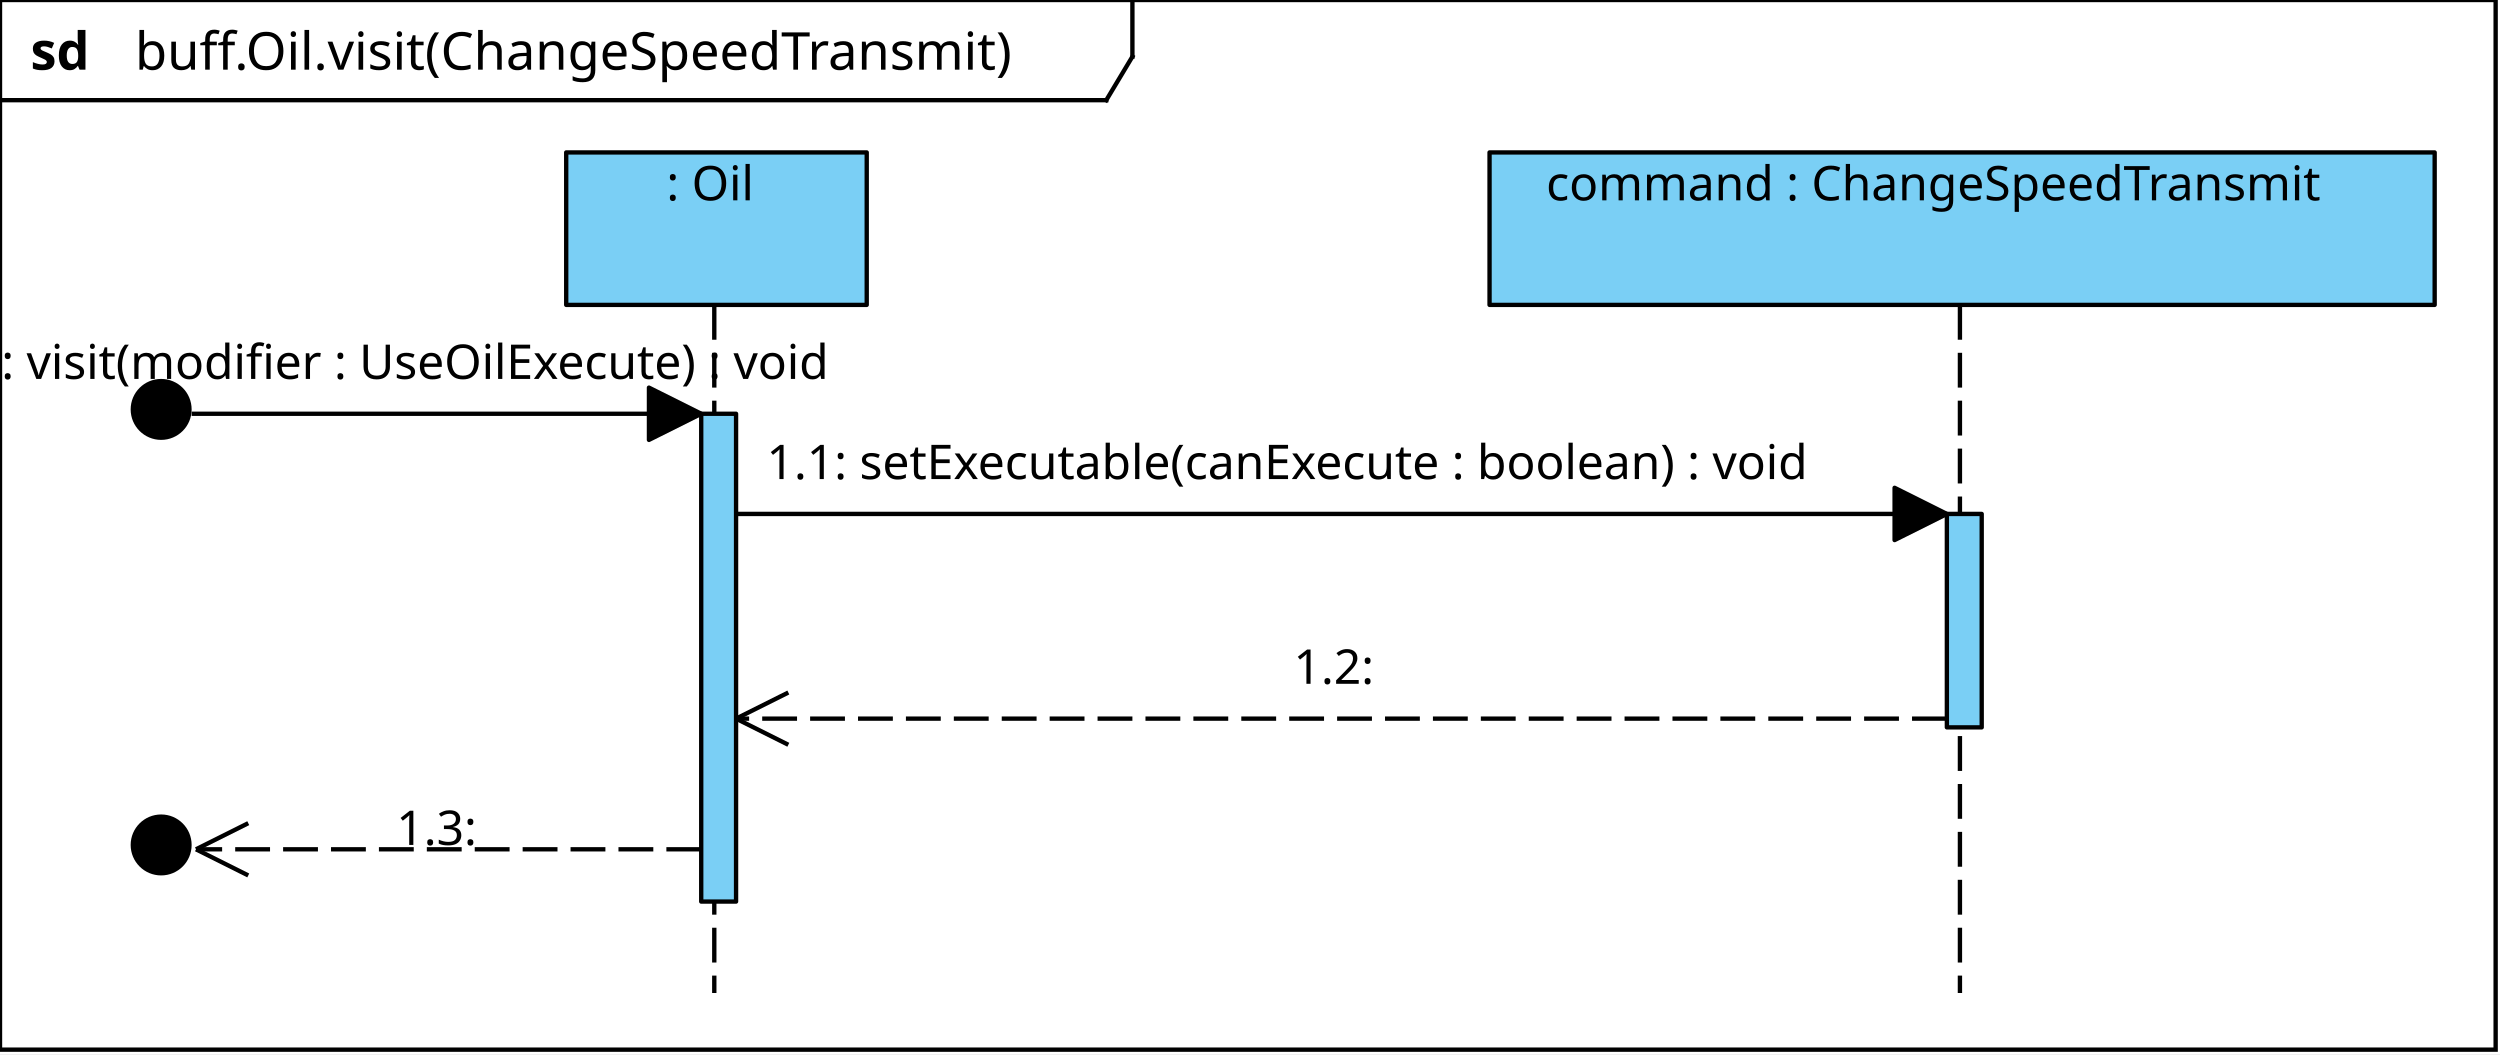
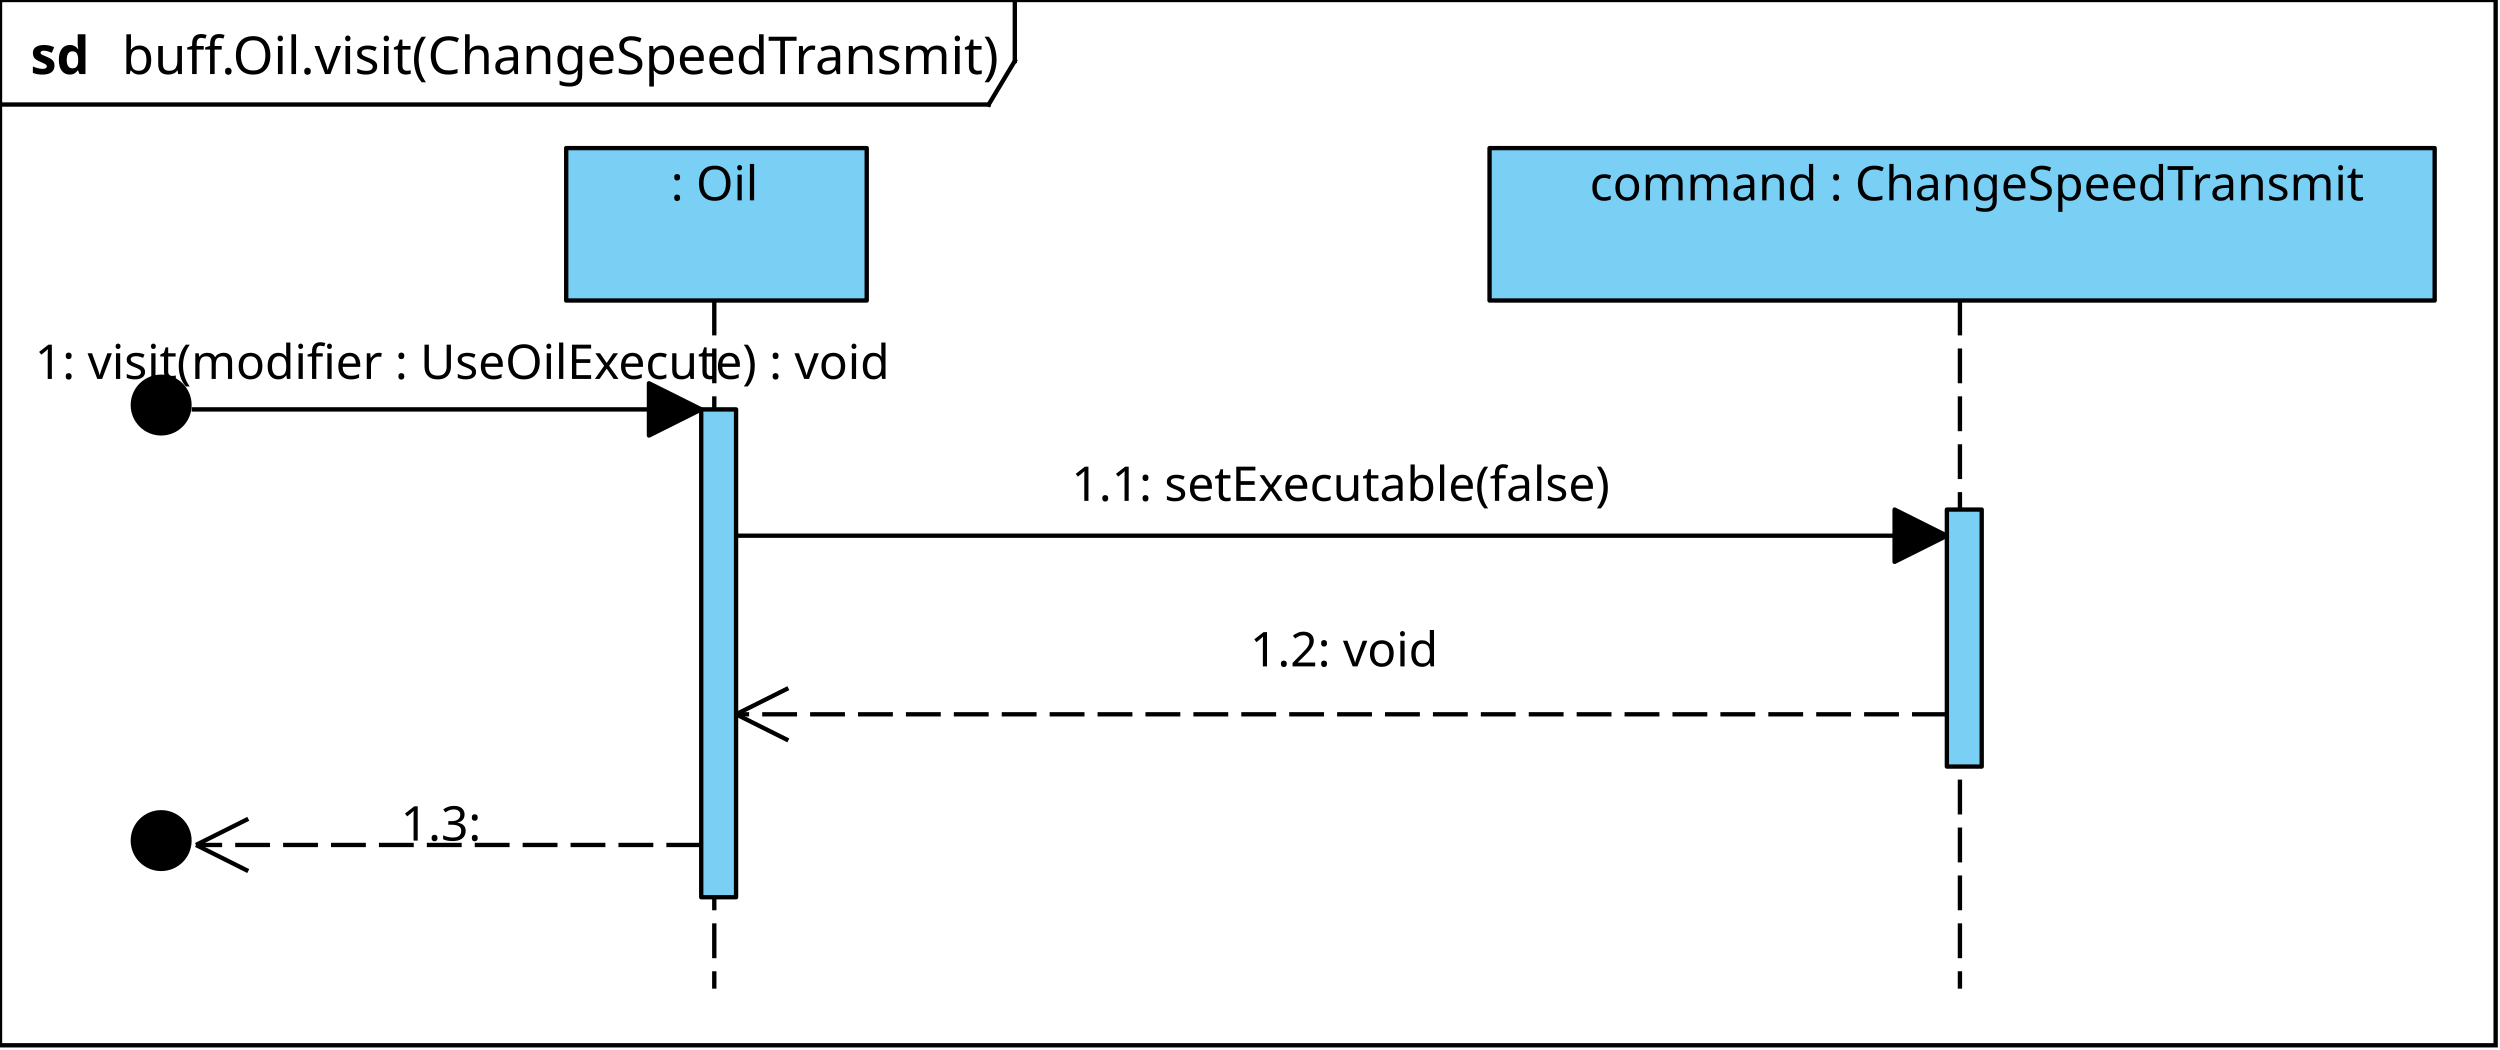
- <svg xmlns="http://www.w3.org/2000/svg" fill-opacity="0" color-rendering="auto" color-interpolation="auto" stroke="rgb(0,0,0)" text-rendering="auto" stroke-linecap="square" width="574" stroke-miterlimit="10" stroke-opacity="0" shape-rendering="auto" fill="rgb(0,0,0)" stroke-dasharray="none" font-weight="normal" stroke-width="1" height="242" font-family="'Dialog'" font-style="normal" stroke-linejoin="miter" font-size="12" stroke-dashoffset="0" image-rendering="auto">
+ <svg xmlns="http://www.w3.org/2000/svg" fill-opacity="0" color-rendering="auto" color-interpolation="auto" stroke="rgb(0,0,0)" text-rendering="auto" stroke-linecap="square" width="574" stroke-miterlimit="10" stroke-opacity="0" shape-rendering="auto" fill="rgb(0,0,0)" stroke-dasharray="none" font-weight="normal" stroke-width="1" height="241" font-family="'Dialog'" font-style="normal" stroke-linejoin="miter" font-size="12" stroke-dashoffset="0" image-rendering="auto">
  <defs id="genericDefs" />
  <g>
    <defs id="defs1">
      <clipPath clipPathUnits="userSpaceOnUse" id="clipPath1">
        <path d="M-7 -7 L81 -7 L81 204 L-7 204 L-7 -7 Z" />
      </clipPath>
      <clipPath clipPathUnits="userSpaceOnUse" id="clipPath2">
        <path d="M-7 -7 L26 -7 L26 31 L-7 31 L-7 -7 Z" />
      </clipPath>
      <clipPath clipPathUnits="userSpaceOnUse" id="clipPath3">
        <path d="M-7 -7 L19 -7 L19 123 L-7 123 L-7 -7 Z" />
      </clipPath>
      <clipPath clipPathUnits="userSpaceOnUse" id="clipPath4">
        <path d="M-7 -7 L229 -7 L229 204 L-7 204 L-7 -7 Z" />
      </clipPath>
      <clipPath clipPathUnits="userSpaceOnUse" id="clipPath5">
-         <path d="M-7 -7 L19 -7 L19 60 L-7 60 L-7 -7 Z" />
+         <path d="M-7 -7 L19 -7 L19 70 L-7 70 L-7 -7 Z" />
      </clipPath>
      <clipPath clipPathUnits="userSpaceOnUse" id="clipPath6">
-         <path d="M-218 -14 L436 -14 L436 28 L-218 28 L-218 -14 Z" />
+         <path d="M-218 -15 L436 -15 L436 30 L-218 30 L-218 -15 Z" />
      </clipPath>
      <clipPath clipPathUnits="userSpaceOnUse" id="clipPath7">
-         <path d="M-70 -14 L140 -14 L140 28 L-70 28 L-70 -14 Z" />
+         <path d="M-70 -15 L140 -15 L140 30 L-70 30 L-70 -15 Z" />
      </clipPath>
      <clipPath clipPathUnits="userSpaceOnUse" id="clipPath8">
+         <path d="M0 0 L382 0 L382 104 L0 104 L0 0 Z" />
+       </clipPath>
+       <clipPath clipPathUnits="userSpaceOnUse" id="clipPath9">
        <path d="M0 0 L221 0 L221 104 L0 104 L0 0 Z" />
      </clipPath>
-       <clipPath clipPathUnits="userSpaceOnUse" id="clipPath9">
+       <clipPath clipPathUnits="userSpaceOnUse" id="clipPath10">
        <path d="M0 0 L220 0 L220 104 L0 104 L0 0 Z" />
      </clipPath>
-       <clipPath clipPathUnits="userSpaceOnUse" id="clipPath10">
-         <path d="M0 0 L382 0 L382 104 L0 104 L0 0 Z" />
-       </clipPath>
      <clipPath clipPathUnits="userSpaceOnUse" id="clipPath11">
-         <path d="M-45 -14 L90 -14 L90 28 L-45 28 L-45 -14 Z" />
+         <path d="M-62 -15 L124 -15 L124 30 L-62 30 L-62 -15 Z" />
      </clipPath>
      <clipPath clipPathUnits="userSpaceOnUse" id="clipPath12">
-         <path d="M-284 -14 L568 -14 L568 28 L-284 28 L-284 -14 Z" />
+         <path d="M-42 -15 L84 -15 L84 30 L-42 30 L-42 -15 Z" />
      </clipPath>
      <clipPath clipPathUnits="userSpaceOnUse" id="clipPath13">
        <path d="M-241 -14 L482 -14 L482 28 L-241 28 L-241 -14 Z" />
      </clipPath>
+       <clipPath clipPathUnits="userSpaceOnUse" id="clipPath14">
+         <path d="M-142 -15 L284 -15 L284 30 L-142 30 L-142 -15 Z" />
+       </clipPath>
    </defs>
    <g fill="white" text-rendering="geometricPrecision" fill-opacity="1" stroke-opacity="1" stroke="white">
-       <rect x="0" width="574" height="242" y="0" stroke="none" />
-       <rect x="0" y="38" transform="translate(0,-38)" fill="none" width="573" height="241" stroke="black" />
-       <text x="7" y="54" transform="translate(0,-38)" fill="black" stroke="none" font-weight="bold" xml:space="preserve">sd</text>
-       <text fill="black" x="31" xml:space="preserve" y="54" transform="translate(0,-38)" stroke="none">buff.Oil.visit(ChangeSpeedTransmit)</text>
-       <line transform="translate(0,-38)" fill="none" x1="0" x2="254" y1="61" y2="61" stroke="black" />
-       <line transform="translate(0,-38)" fill="none" x1="260" x2="260" y1="38" y2="51" stroke="black" />
-       <line transform="translate(0,-38)" fill="none" x1="260" x2="254" y1="51" y2="61" stroke="black" />
+       <rect x="0" width="574" height="241" y="0" stroke="none" />
+       <rect x="0" y="38" transform="translate(0,-38)" fill="none" width="573" height="240" stroke="black" />
+       <text x="7" y="55" transform="translate(0,-38)" fill="black" stroke="none" font-weight="bold" xml:space="preserve">sd</text>
+       <text fill="black" x="28" xml:space="preserve" y="55" transform="translate(0,-38)" stroke="none">buff.Oil.visit(ChangeSpeedTransmit)</text>
+       <line transform="translate(0,-38)" fill="none" x1="0" x2="227" y1="62" y2="62" stroke="black" />
+       <line transform="translate(0,-38)" fill="none" x1="233" x2="233" y1="38" y2="52" stroke="black" />
+       <line transform="translate(0,-38)" fill="none" x1="233" x2="227" y1="52" y2="62" stroke="black" />
    </g>
-     <g font-size="11" transform="translate(130,35)" fill-opacity="1" fill="rgb(122,207,245)" text-rendering="geometricPrecision" font-family="sans-serif" stroke="rgb(122,207,245)" stroke-opacity="1">
+     <g font-size="11" transform="translate(130,34)" fill-opacity="1" fill="rgb(122,207,245)" text-rendering="geometricPrecision" font-family="sans-serif" stroke="rgb(122,207,245)" stroke-opacity="1">
      <rect x="0" width="69" height="35" y="0" clip-path="url(#clipPath1)" stroke="none" />
    </g>
-     <g font-size="11" stroke-linecap="butt" transform="translate(130,35)" fill-opacity="1" fill="black" text-rendering="geometricPrecision" font-family="sans-serif" stroke-linejoin="round" stroke="black" stroke-opacity="1" stroke-miterlimit="0">
+     <g font-size="11" stroke-linecap="butt" transform="translate(130,34)" fill-opacity="1" fill="black" text-rendering="geometricPrecision" font-family="sans-serif" stroke-linejoin="round" stroke="black" stroke-opacity="1" stroke-miterlimit="0">
      <rect fill="none" x="0" width="69" height="35" y="0" clip-path="url(#clipPath1)" />
      <line clip-path="url(#clipPath1)" fill="none" x1="34" x2="34" y1="35" stroke-linejoin="bevel" y2="193" stroke-dasharray="8,3" />
    </g>
-     <g font-size="11" transform="translate(30,85)" fill-opacity="1" fill="black" text-rendering="geometricPrecision" font-family="sans-serif" stroke="black" stroke-opacity="1">
+     <g font-size="11" transform="translate(30,84)" fill-opacity="1" fill="black" text-rendering="geometricPrecision" font-family="sans-serif" stroke="black" stroke-opacity="1">
      <circle r="7" clip-path="url(#clipPath2)" cx="7" cy="9" stroke="none" />
    </g>
-     <g font-size="11" transform="translate(161,95)" fill-opacity="1" fill="rgb(122,207,245)" text-rendering="geometricPrecision" font-family="sans-serif" stroke="rgb(122,207,245)" stroke-opacity="1">
+     <g font-size="11" transform="translate(161,94)" fill-opacity="1" fill="rgb(122,207,245)" text-rendering="geometricPrecision" font-family="sans-serif" stroke="rgb(122,207,245)" stroke-opacity="1">
      <rect x="0" width="8" height="112" y="0" clip-path="url(#clipPath3)" stroke="none" />
    </g>
-     <g font-size="11" stroke-linecap="butt" transform="translate(161,95)" fill-opacity="1" fill="black" text-rendering="geometricPrecision" font-family="sans-serif" stroke-linejoin="round" stroke="black" stroke-opacity="1" stroke-miterlimit="0">
+     <g font-size="11" stroke-linecap="butt" transform="translate(161,94)" fill-opacity="1" fill="black" text-rendering="geometricPrecision" font-family="sans-serif" stroke-linejoin="round" stroke="black" stroke-opacity="1" stroke-miterlimit="0">
      <rect fill="none" x="0" width="8" height="112" y="0" clip-path="url(#clipPath3)" />
    </g>
-     <g font-size="11" transform="translate(342,35)" fill-opacity="1" fill="rgb(122,207,245)" text-rendering="geometricPrecision" font-family="sans-serif" stroke="rgb(122,207,245)" stroke-opacity="1">
+     <g font-size="11" transform="translate(342,34)" fill-opacity="1" fill="rgb(122,207,245)" text-rendering="geometricPrecision" font-family="sans-serif" stroke="rgb(122,207,245)" stroke-opacity="1">
      <rect x="0" width="217" height="35" y="0" clip-path="url(#clipPath4)" stroke="none" />
    </g>
-     <g font-size="11" stroke-linecap="butt" transform="translate(342,35)" fill-opacity="1" fill="black" text-rendering="geometricPrecision" font-family="sans-serif" stroke-linejoin="round" stroke="black" stroke-opacity="1" stroke-miterlimit="0">
+     <g font-size="11" stroke-linecap="butt" transform="translate(342,34)" fill-opacity="1" fill="black" text-rendering="geometricPrecision" font-family="sans-serif" stroke-linejoin="round" stroke="black" stroke-opacity="1" stroke-miterlimit="0">
      <rect fill="none" x="0" width="217" height="35" y="0" clip-path="url(#clipPath4)" />
      <line clip-path="url(#clipPath4)" fill="none" x1="108" x2="108" y1="35" stroke-linejoin="bevel" y2="193" stroke-dasharray="8,3" />
    </g>
-     <g font-size="11" transform="translate(30,185)" fill-opacity="1" fill="black" text-rendering="geometricPrecision" font-family="sans-serif" stroke="black" stroke-opacity="1">
+     <g font-size="11" transform="translate(30,184)" fill-opacity="1" fill="black" text-rendering="geometricPrecision" font-family="sans-serif" stroke="black" stroke-opacity="1">
      <circle r="7" clip-path="url(#clipPath2)" cx="7" cy="9" stroke="none" />
    </g>
-     <g font-size="11" transform="translate(447,118)" fill-opacity="1" fill="rgb(122,207,245)" text-rendering="geometricPrecision" font-family="sans-serif" stroke="rgb(122,207,245)" stroke-opacity="1">
-       <rect x="0" width="8" height="49" y="0" clip-path="url(#clipPath5)" stroke="none" />
+     <g font-size="11" transform="translate(447,117)" fill-opacity="1" fill="rgb(122,207,245)" text-rendering="geometricPrecision" font-family="sans-serif" stroke="rgb(122,207,245)" stroke-opacity="1">
+       <rect x="0" width="8" height="59" y="0" clip-path="url(#clipPath5)" stroke="none" />
    </g>
-     <g font-size="11" stroke-linecap="butt" transform="translate(447,118)" fill-opacity="1" fill="black" text-rendering="geometricPrecision" font-family="sans-serif" stroke-linejoin="round" stroke="black" stroke-opacity="1" stroke-miterlimit="0">
-       <rect fill="none" x="0" width="8" height="49" y="0" clip-path="url(#clipPath5)" />
+     <g font-size="11" stroke-linecap="butt" transform="translate(447,117)" fill-opacity="1" fill="black" text-rendering="geometricPrecision" font-family="sans-serif" stroke-linejoin="round" stroke="black" stroke-opacity="1" stroke-miterlimit="0">
+       <rect fill="none" x="0" width="8" height="59" y="0" clip-path="url(#clipPath5)" />
    </g>
-     <g font-size="11" transform="translate(342,35)" fill-opacity="1" fill="black" text-rendering="geometricPrecision" font-family="sans-serif" stroke="black" stroke-opacity="1">
-       <text x="13" xml:space="preserve" y="11" clip-path="url(#clipPath6)" stroke="none">command : ChangeSpeedTransmit</text>
+     <g font-size="11" transform="translate(342,34)" fill-opacity="1" fill="black" text-rendering="geometricPrecision" font-family="sans-serif" stroke="black" stroke-opacity="1">
+       <text x="23" xml:space="preserve" y="12" clip-path="url(#clipPath6)" stroke="none">command : ChangeSpeedTransmit</text>
    </g>
-     <g font-size="11" transform="translate(130,35)" fill-opacity="1" fill="black" text-rendering="geometricPrecision" font-family="sans-serif" stroke="black" stroke-opacity="1">
-       <text x="23" xml:space="preserve" y="11" clip-path="url(#clipPath7)" stroke="none">: Oil</text>
+     <g font-size="11" transform="translate(130,34)" fill-opacity="1" fill="black" text-rendering="geometricPrecision" font-family="sans-serif" stroke="black" stroke-opacity="1">
+       <text x="24" xml:space="preserve" y="12" clip-path="url(#clipPath7)" stroke="none">: Oil</text>
    </g>
-     <g font-size="11" stroke-linecap="butt" transform="translate(-6,45)" fill-opacity="1" fill="black" text-rendering="geometricPrecision" font-family="sans-serif" stroke-linejoin="round" stroke="black" stroke-opacity="1">
-       <line y2="50" fill="none" x1="50" clip-path="url(#clipPath8)" x2="167" y1="50" />
-       <polygon points=" 167 50 155 44 155 56" clip-path="url(#clipPath8)" stroke="none" />
-       <polygon fill="none" points=" 167 50 155 44 155 56" clip-path="url(#clipPath8)" />
+     <g font-size="11" stroke-linecap="butt" transform="translate(119,73)" fill-opacity="1" fill="black" text-rendering="geometricPrecision" font-family="sans-serif" stroke-linejoin="round" stroke="black" stroke-opacity="1">
+       <line y2="50" fill="none" x1="50" clip-path="url(#clipPath8)" x2="328" y1="50" />
+       <polygon points=" 328 50 316 44 316 56" clip-path="url(#clipPath8)" stroke="none" />
+       <polygon fill="none" points=" 328 50 316 44 316 56" clip-path="url(#clipPath8)" />
    </g>
-     <g font-size="11" stroke-linecap="butt" transform="translate(-5,145)" fill-opacity="1" fill="black" text-rendering="geometricPrecision" font-family="sans-serif" stroke-linejoin="round" stroke-dasharray="8,3" stroke="black" stroke-opacity="1" stroke-miterlimit="0">
-       <line y2="50" fill="none" x1="166" clip-path="url(#clipPath9)" x2="50" y1="50" />
-       <line clip-path="url(#clipPath9)" fill="none" x1="50" x2="62" y1="50" y2="56" stroke-dasharray="none" stroke-miterlimit="10" />
-       <line clip-path="url(#clipPath9)" fill="none" x1="50" x2="62" y1="50" y2="44" stroke-dasharray="none" stroke-miterlimit="10" />
+     <g font-size="11" stroke-linecap="butt" transform="translate(-6,44)" fill-opacity="1" fill="black" text-rendering="geometricPrecision" font-family="sans-serif" stroke-linejoin="round" stroke="black" stroke-opacity="1">
+       <line y2="50" fill="none" x1="50" clip-path="url(#clipPath9)" x2="167" y1="50" />
+       <polygon points=" 167 50 155 44 155 56" clip-path="url(#clipPath9)" stroke="none" />
+       <polygon fill="none" points=" 167 50 155 44 155 56" clip-path="url(#clipPath9)" />
    </g>
-     <g font-size="11" stroke-linecap="butt" transform="translate(119,68)" fill-opacity="1" fill="black" text-rendering="geometricPrecision" font-family="sans-serif" stroke-linejoin="round" stroke="black" stroke-opacity="1">
-       <line y2="50" fill="none" x1="50" clip-path="url(#clipPath10)" x2="328" y1="50" />
-       <polygon points=" 328 50 316 44 316 56" clip-path="url(#clipPath10)" stroke="none" />
-       <polygon fill="none" points=" 328 50 316 44 316 56" clip-path="url(#clipPath10)" />
-     </g>
-     <g font-size="11" stroke-linecap="butt" transform="translate(119,115)" fill-opacity="1" fill="black" text-rendering="geometricPrecision" font-family="sans-serif" stroke-linejoin="round" stroke-dasharray="8,3" stroke="black" stroke-opacity="1" stroke-miterlimit="0">
-       <line y2="50" fill="none" x1="328" clip-path="url(#clipPath10)" x2="50" y1="50" />
+     <g font-size="11" stroke-linecap="butt" transform="translate(-5,144)" fill-opacity="1" fill="black" text-rendering="geometricPrecision" font-family="sans-serif" stroke-linejoin="round" stroke-dasharray="8,3" stroke="black" stroke-opacity="1" stroke-miterlimit="0">
+       <line y2="50" fill="none" x1="166" clip-path="url(#clipPath10)" x2="50" y1="50" />
      <line clip-path="url(#clipPath10)" fill="none" x1="50" x2="62" y1="50" y2="56" stroke-dasharray="none" stroke-miterlimit="10" />
      <line clip-path="url(#clipPath10)" fill="none" x1="50" x2="62" y1="50" y2="44" stroke-dasharray="none" stroke-miterlimit="10" />
    </g>
-     <g font-size="11" transform="translate(286,146)" fill-opacity="1" fill="black" text-rendering="geometricPrecision" font-family="sans-serif" stroke="black" stroke-opacity="1">
-       <text x="11" xml:space="preserve" y="11" clip-path="url(#clipPath11)" stroke="none">1.2:</text>
+     <g font-size="11" stroke-linecap="butt" transform="translate(119,114)" fill-opacity="1" fill="black" text-rendering="geometricPrecision" font-family="sans-serif" stroke-linejoin="round" stroke-dasharray="8,3" stroke="black" stroke-opacity="1" stroke-miterlimit="0">
+       <line y2="50" fill="none" x1="328" clip-path="url(#clipPath8)" x2="50" y1="50" />
+       <line clip-path="url(#clipPath8)" fill="none" x1="50" x2="62" y1="50" y2="56" stroke-dasharray="none" stroke-miterlimit="10" />
+       <line clip-path="url(#clipPath8)" fill="none" x1="50" x2="62" y1="50" y2="44" stroke-dasharray="none" stroke-miterlimit="10" />
    </g>
-     <g font-size="11" transform="translate(166,99)" fill-opacity="1" fill="black" text-rendering="geometricPrecision" font-family="sans-serif" stroke="black" stroke-opacity="1">
-       <text x="10" xml:space="preserve" y="11" clip-path="url(#clipPath12)" stroke="none">1.1: setExecutable(canExecute : boolean) : void</text>
+     <g font-size="11" transform="translate(277,141)" fill-opacity="1" fill="black" text-rendering="geometricPrecision" font-family="sans-serif" stroke="black" stroke-opacity="1">
+       <text x="10" xml:space="preserve" y="12" clip-path="url(#clipPath11)" stroke="none">1.2: void</text>
    </g>
-     <g font-size="11" transform="translate(80,183)" fill-opacity="1" fill="black" text-rendering="geometricPrecision" font-family="sans-serif" stroke="black" stroke-opacity="1">
-       <text x="11" xml:space="preserve" y="11" clip-path="url(#clipPath11)" stroke="none">1.3:</text>
+     <g font-size="11" transform="translate(81,181)" fill-opacity="1" fill="black" text-rendering="geometricPrecision" font-family="sans-serif" stroke="black" stroke-opacity="1">
+       <text x="11" xml:space="preserve" y="12" clip-path="url(#clipPath12)" stroke="none">1.3:</text>
    </g>
-     <g font-size="11" transform="translate(-18,76)" fill-opacity="1" fill="black" text-rendering="geometricPrecision" font-family="sans-serif" stroke="black" stroke-opacity="1">
-       <text x="12" xml:space="preserve" y="11" clip-path="url(#clipPath13)" stroke="none">1: visit(modifier : UseOilExecute) : void</text>
+     <g font-size="11" transform="translate(-18,75)" fill-opacity="1" fill="black" text-rendering="geometricPrecision" font-family="sans-serif" stroke="black" stroke-opacity="1">
+       <text x="26" xml:space="preserve" y="12" clip-path="url(#clipPath13)" stroke="none">1: visit(modifier : UseOilExecute) : void</text>
+     </g>
+     <g font-size="11" transform="translate(237,103)" fill-opacity="1" fill="black" text-rendering="geometricPrecision" font-family="sans-serif" stroke="black" stroke-opacity="1">
+       <text x="9" xml:space="preserve" y="12" clip-path="url(#clipPath14)" stroke="none">1.1: setExecutable(false)</text>
    </g>
  </g>
</svg>
